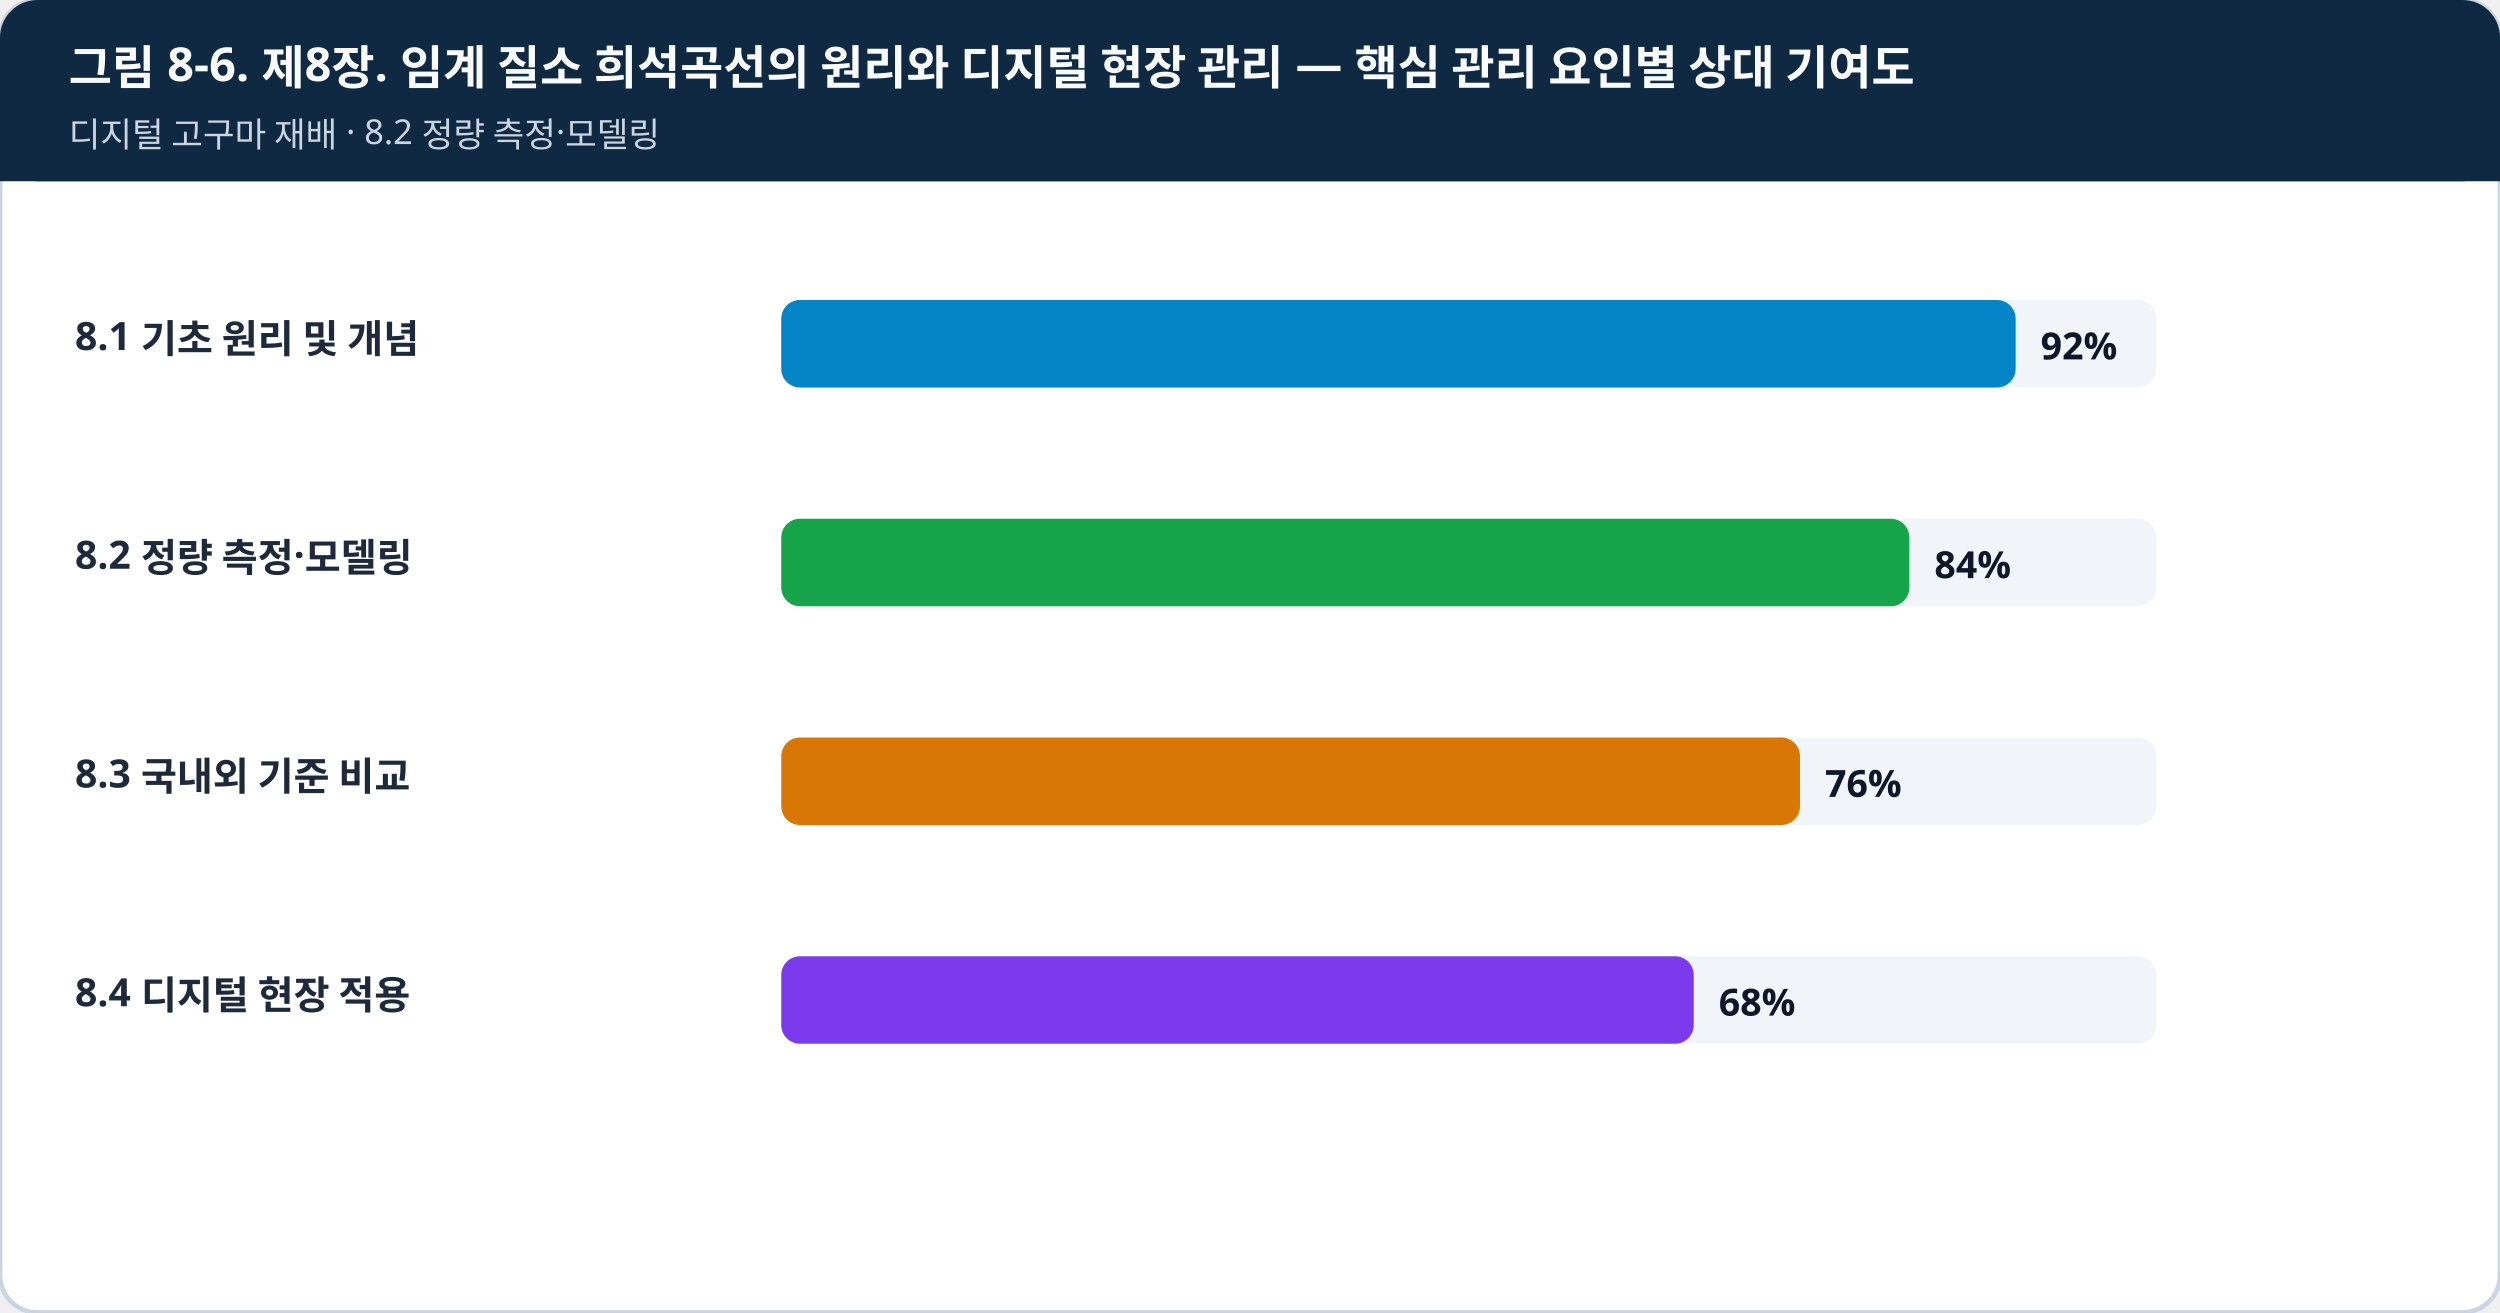
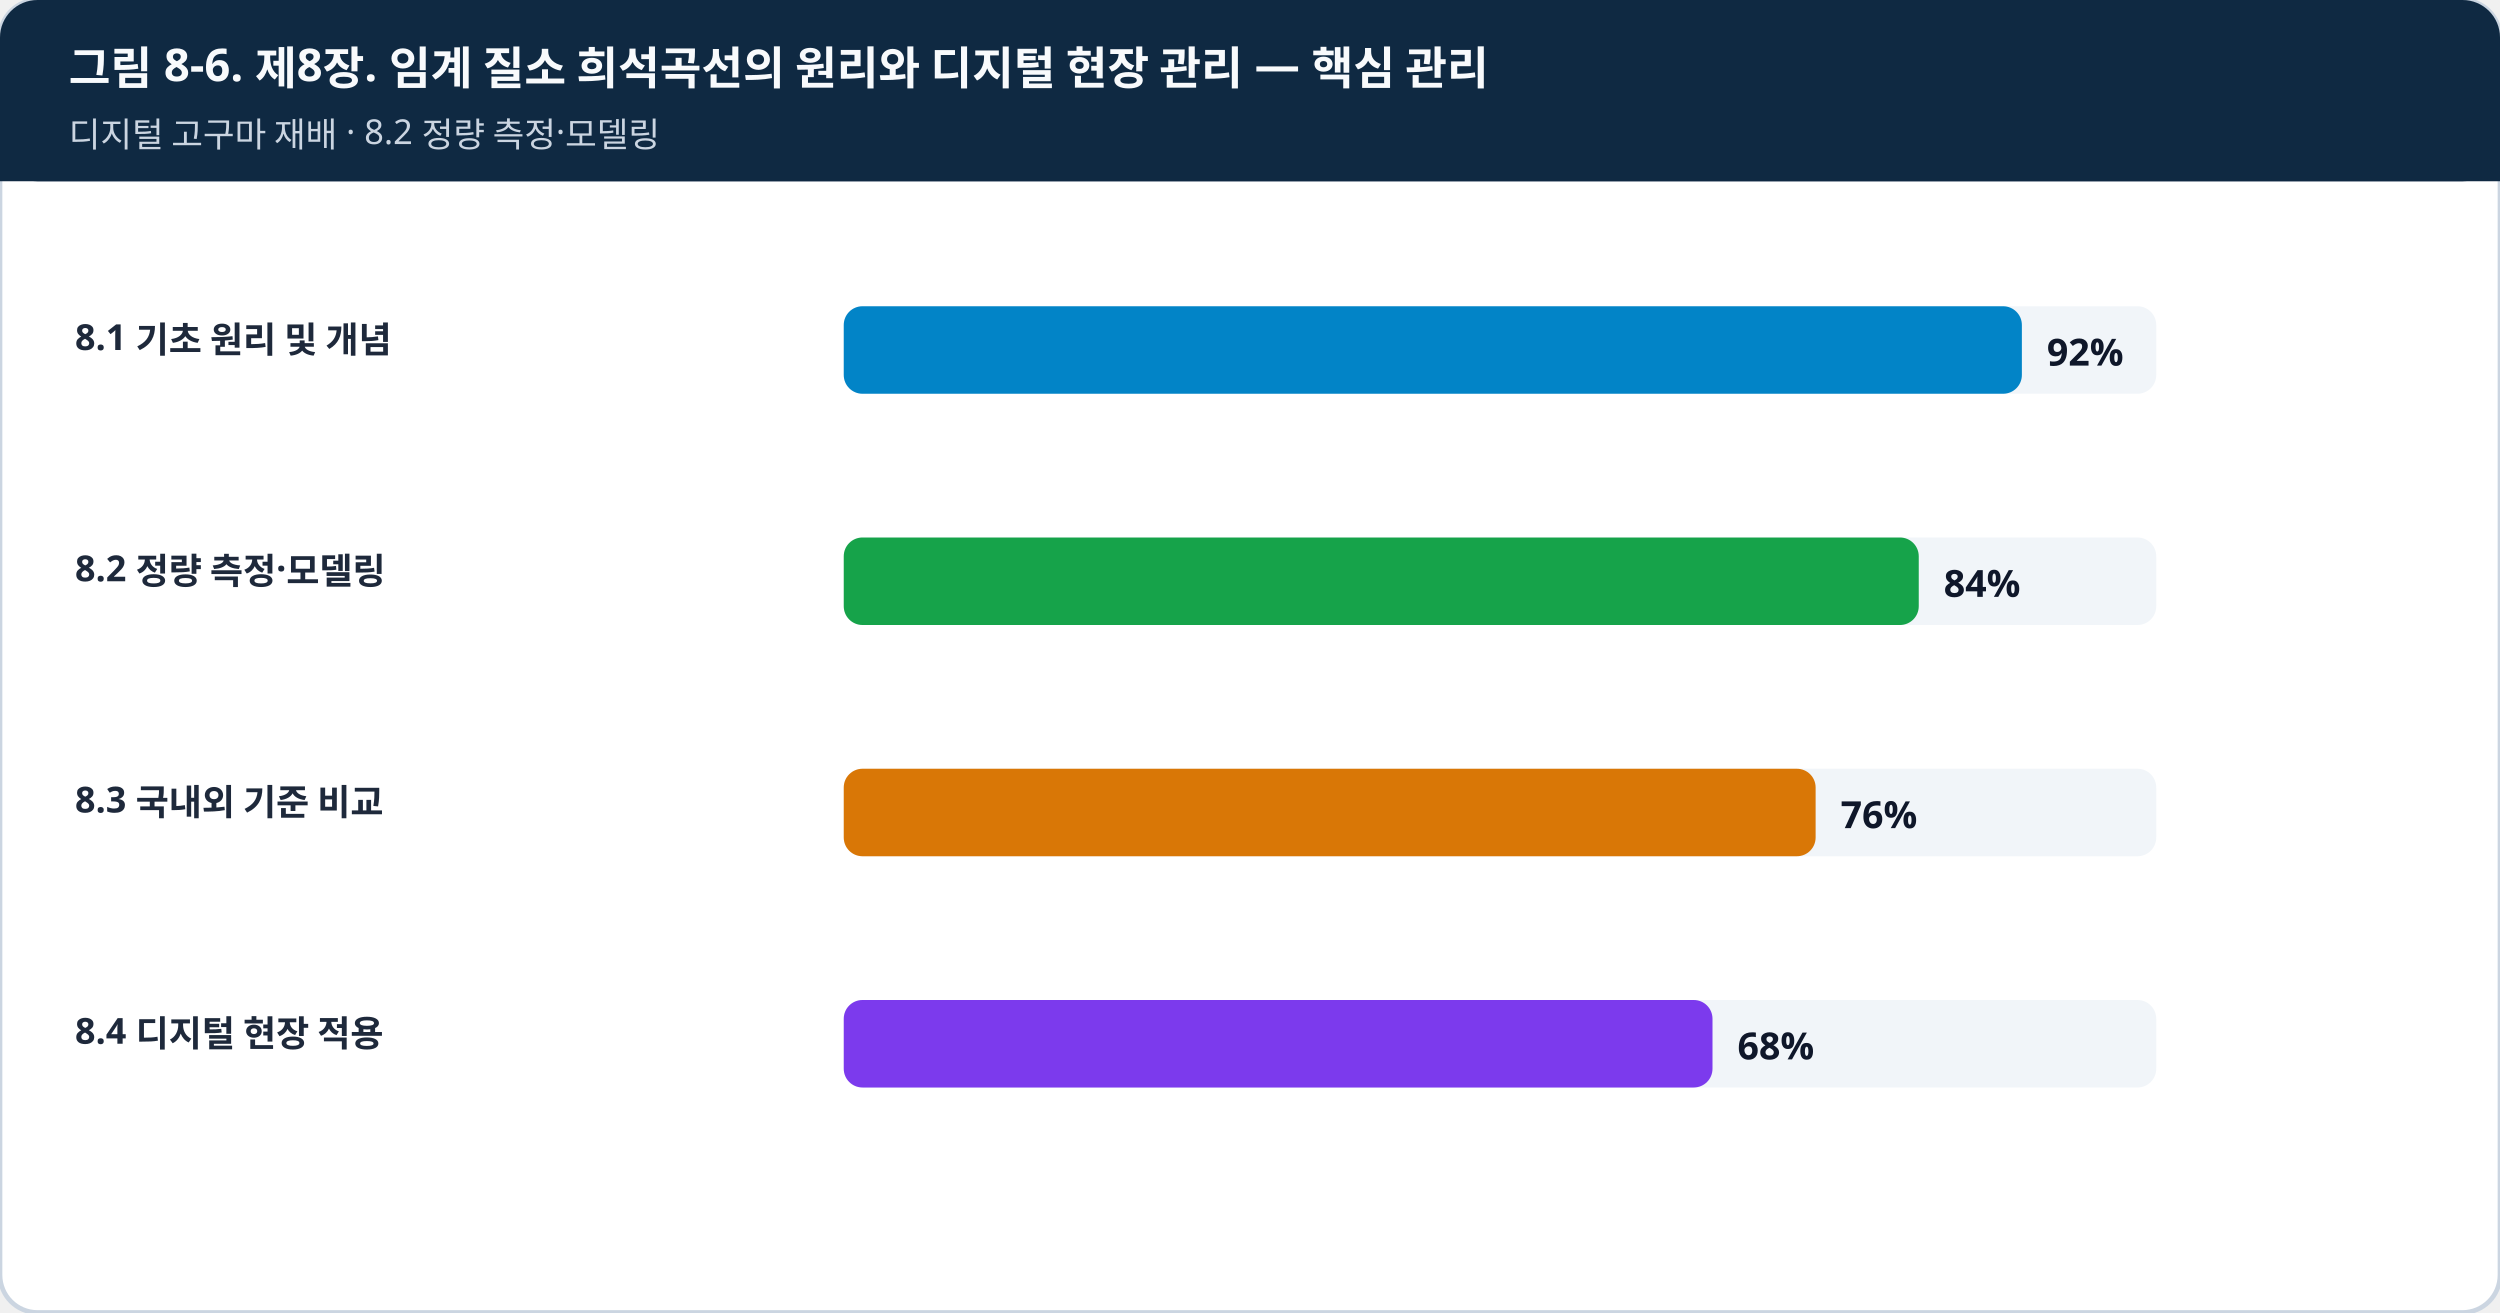
<svg xmlns="http://www.w3.org/2000/svg" viewBox="0 0 800 420" width="800" height="420" style="background:#ffffff;font-family:'Malgun Gothic', 'Apple SD Gothic Neo', 'Noto Sans KR', sans-serif;">
  <rect x="0" y="0" width="800" height="420" rx="12" fill="#ffffff" stroke="#cbd5e1" stroke-width="1.5" />
  <rect x="0" y="0" width="800" height="58" rx="12" fill="#0f2942" />
  <rect x="0" y="42" width="800" height="16" fill="#0f2942" />
-   <text x="22" y="27" font-size="15" font-weight="700" fill="#f8fafc">그림 8-6. 제8장. 임계 질소 희석곡선의 원리와 디지털 현장 관리 — 핵심 관리 요인별 상대 기여도 </text>
+   <text x="22" y="27" font-size="14.5" font-weight="700" fill="#f8fafc">그림 8-6. 제8장. 임계 질소 희석곡선의 원리와 디지털 현장 관리 — 핵심 관리</text>
  <text x="22" y="47" font-size="11" fill="#cbd5e1">디지털 고구마 재배 · 8.2 정량 측정·모델링</text>
-   <text x="24" y="112" font-size="12.5" font-weight="700" fill="#1e293b">8.1 기초 원리 및 개념</text>
-   <rect x="250" y="96" width="440" height="28" rx="6" fill="#f1f5f9" />
-   <rect x="250" y="96" width="395" height="28" rx="6" fill="#0284c7" />
-   <text x="653" y="115" font-size="12" font-weight="700" fill="#0f172a">92%</text>
-   <text x="24" y="182" font-size="12.5" font-weight="700" fill="#1e293b">8.2 정량 측정·모델링</text>
-   <rect x="250" y="166" width="440" height="28" rx="6" fill="#f1f5f9" />
-   <rect x="250" y="166" width="361" height="28" rx="6" fill="#16a34a" />
-   <text x="619" y="185" font-size="12" font-weight="700" fill="#0f172a">84%</text>
-   <text x="24" y="252" font-size="12.5" font-weight="700" fill="#1e293b">8.3 국내외 기준 비교</text>
-   <rect x="250" y="236" width="440" height="28" rx="6" fill="#f1f5f9" />
-   <rect x="250" y="236" width="326" height="28" rx="6" fill="#d97706" />
-   <text x="584" y="255" font-size="12" font-weight="700" fill="#0f172a">76%</text>
-   <text x="24" y="322" font-size="12.5" font-weight="700" fill="#1e293b">8.4 디지털 현장 적용</text>
-   <rect x="250" y="306" width="440" height="28" rx="6" fill="#f1f5f9" />
-   <rect x="250" y="306" width="292" height="28" rx="6" fill="#7c3aed" />
-   <text x="550" y="325" font-size="12" font-weight="700" fill="#0f172a">68%</text>
+   <text text-anchor="start" font-size="11.5" font-weight="700" fill="#1e293b">
+     <tspan x="24" y="112.0">8.1 기초 원리 및 개념</tspan>
+   </text>
+   <rect x="270" y="98" width="420" height="28" rx="6" fill="#f1f5f9" />
+   <rect x="270" y="98" width="377" height="28" rx="6" fill="#0284c7" />
+   <text x="655" y="117" font-size="12" font-weight="700" fill="#0f172a">92%</text>
+   <text text-anchor="start" font-size="11.5" font-weight="700" fill="#1e293b">
+     <tspan x="24" y="186.0">8.2 정량 측정·모델링</tspan>
+   </text>
+   <rect x="270" y="172" width="420" height="28" rx="6" fill="#f1f5f9" />
+   <rect x="270" y="172" width="344" height="28" rx="6" fill="#16a34a" />
+   <text x="622" y="191" font-size="12" font-weight="700" fill="#0f172a">84%</text>
+   <text text-anchor="start" font-size="11.5" font-weight="700" fill="#1e293b">
+     <tspan x="24" y="260.0">8.3 국내외 기준 비교</tspan>
+   </text>
+   <rect x="270" y="246" width="420" height="28" rx="6" fill="#f1f5f9" />
+   <rect x="270" y="246" width="311" height="28" rx="6" fill="#d97706" />
+   <text x="589" y="265" font-size="12" font-weight="700" fill="#0f172a">76%</text>
+   <text text-anchor="start" font-size="11.5" font-weight="700" fill="#1e293b">
+     <tspan x="24" y="334.0">8.4 디지털 현장 적용</tspan>
+   </text>
+   <rect x="270" y="320" width="420" height="28" rx="6" fill="#f1f5f9" />
+   <rect x="270" y="320" width="278" height="28" rx="6" fill="#7c3aed" />
+   <text x="556" y="339" font-size="12" font-weight="700" fill="#0f172a">68%</text>
</svg>
